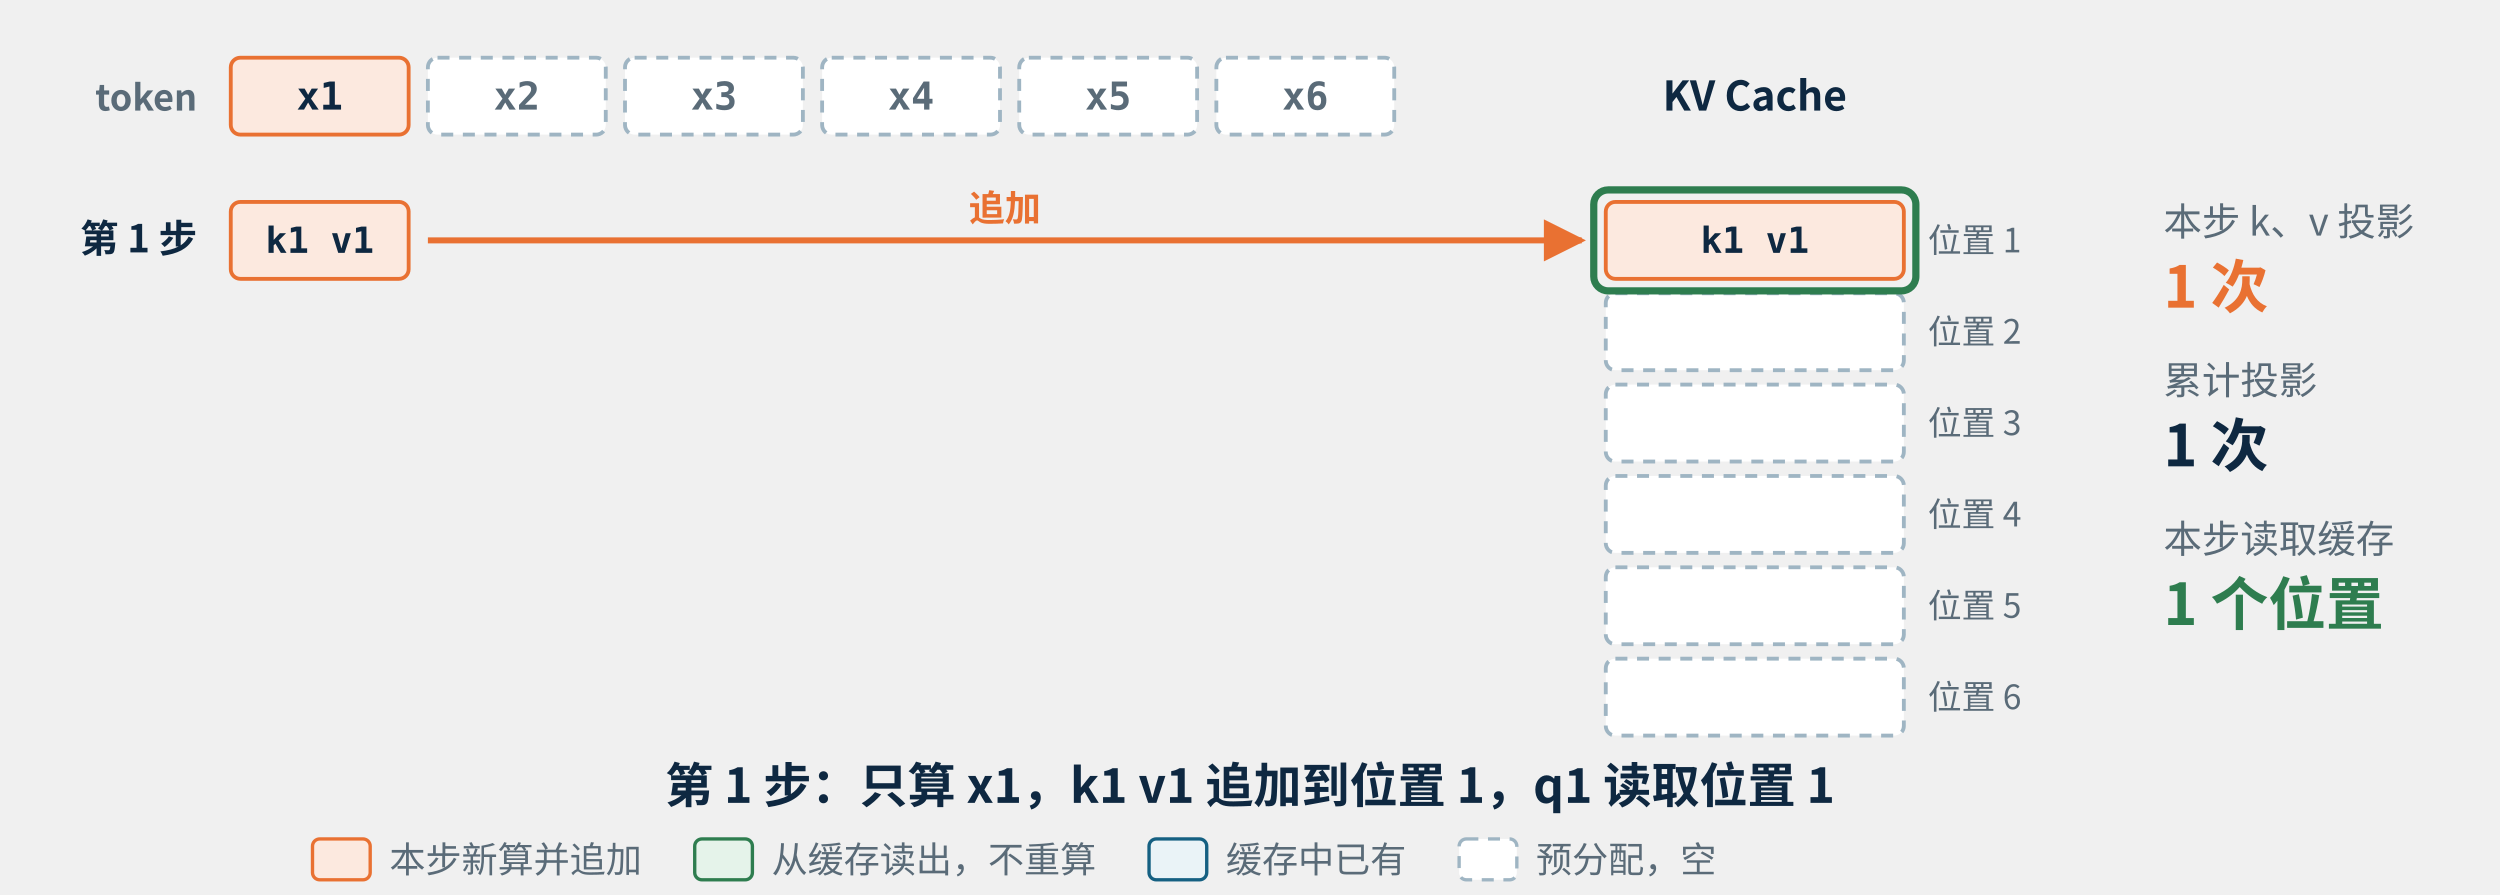
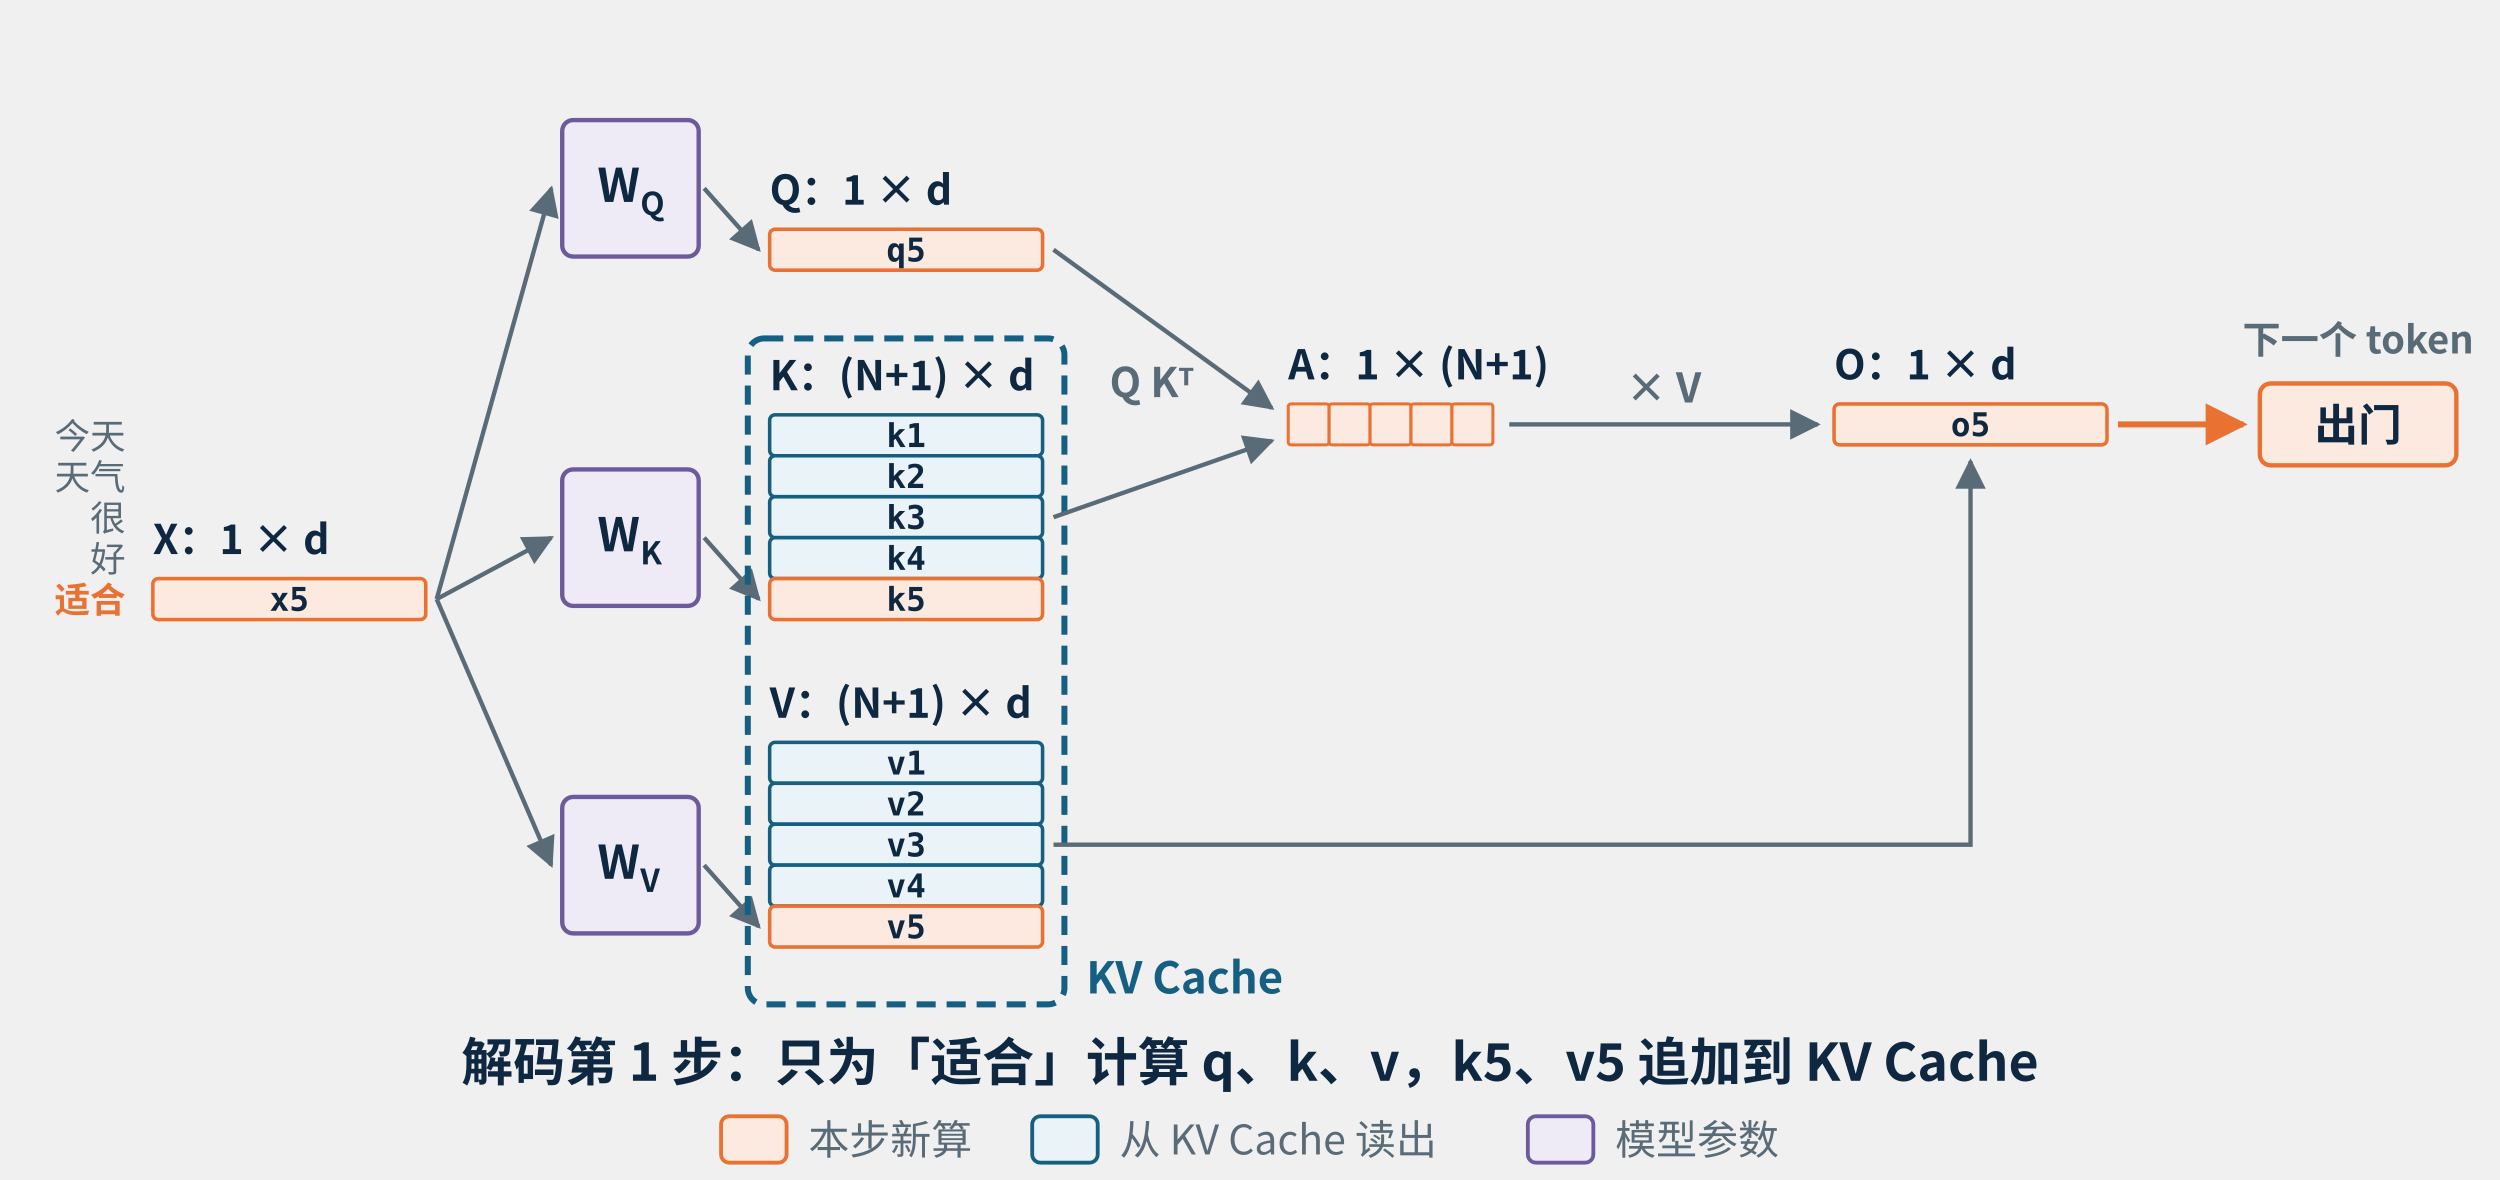
- <svg xmlns="http://www.w3.org/2000/svg" viewBox="0 0 1040 372" width="1040" height="372">
+ <svg xmlns="http://www.w3.org/2000/svg" viewBox="28 0 916 432" width="916" height="432">
  <defs>
    <marker id="ah-156082" viewBox="0 0 10 10" refX="9" refY="5" markerWidth="7" markerHeight="7" orient="auto-start-reverse">
      <path d="M0,0 L10,5 L0,10 z" fill="#156082" />
    </marker>
    <marker id="ah-e97132" viewBox="0 0 10 10" refX="9" refY="5" markerWidth="7" markerHeight="7" orient="auto-start-reverse">
      <path d="M0,0 L10,5 L0,10 z" fill="#e97132" />
    </marker>
    <marker id="ah-0e2841" viewBox="0 0 10 10" refX="9" refY="5" markerWidth="7" markerHeight="7" orient="auto-start-reverse">
      <path d="M0,0 L10,5 L0,10 z" fill="#0e2841" />
    </marker>
    <marker id="ah-2e7d4f" viewBox="0 0 10 10" refX="9" refY="5" markerWidth="7" markerHeight="7" orient="auto-start-reverse">
      <path d="M0,0 L10,5 L0,10 z" fill="#2e7d4f" />
    </marker>
    <marker id="ah-c0392b" viewBox="0 0 10 10" refX="9" refY="5" markerWidth="7" markerHeight="7" orient="auto-start-reverse">
      <path d="M0,0 L10,5 L0,10 z" fill="#c0392b" />
    </marker>
    <marker id="ah-5a6b78" viewBox="0 0 10 10" refX="9" refY="5" markerWidth="7" markerHeight="7" orient="auto-start-reverse">
      <path d="M0,0 L10,5 L0,10 z" fill="#5a6b78" />
    </marker>
    <marker id="ah-9fb5c3" viewBox="0 0 10 10" refX="9" refY="5" markerWidth="7" markerHeight="7" orient="auto-start-reverse">
      <path d="M0,0 L10,5 L0,10 z" fill="#9fb5c3" />
    </marker>
  </defs>
-   <text x="82.0" y="46.0" font-family="PingFang SC, Noto Sans CJK SC, Source Han Sans SC, sans-serif" font-size="15" font-weight="bold" fill="#5a6b78" text-anchor="end">token</text>
-   <rect x="96.0" y="24.0" width="74.0" height="32.0" rx="4" fill="#fce9df" stroke="#e97132" stroke-width="1.6" />
-   <text x="133.0" y="45.6" font-family="SFMono-Regular, Menlo, DejaVu Sans Mono, Consolas, monospace" font-size="16" font-weight="bold" fill="#0e2841" text-anchor="middle">x1</text>
-   <rect x="178.0" y="24.0" width="74.0" height="32.0" rx="4" fill="#ffffff" stroke="#9fb5c3" stroke-width="1.6" stroke-dasharray="5 4" />
-   <text x="215.0" y="45.6" font-family="SFMono-Regular, Menlo, DejaVu Sans Mono, Consolas, monospace" font-size="16" font-weight="bold" fill="#5a6b78" text-anchor="middle">x2</text>
-   <rect x="260.0" y="24.0" width="74.0" height="32.0" rx="4" fill="#ffffff" stroke="#9fb5c3" stroke-width="1.6" stroke-dasharray="5 4" />
-   <text x="297.0" y="45.6" font-family="SFMono-Regular, Menlo, DejaVu Sans Mono, Consolas, monospace" font-size="16" font-weight="bold" fill="#5a6b78" text-anchor="middle">x3</text>
-   <rect x="342.0" y="24.0" width="74.0" height="32.0" rx="4" fill="#ffffff" stroke="#9fb5c3" stroke-width="1.6" stroke-dasharray="5 4" />
-   <text x="379.0" y="45.6" font-family="SFMono-Regular, Menlo, DejaVu Sans Mono, Consolas, monospace" font-size="16" font-weight="bold" fill="#5a6b78" text-anchor="middle">x4</text>
-   <rect x="424.0" y="24.0" width="74.0" height="32.0" rx="4" fill="#ffffff" stroke="#9fb5c3" stroke-width="1.6" stroke-dasharray="5 4" />
-   <text x="461.0" y="45.6" font-family="SFMono-Regular, Menlo, DejaVu Sans Mono, Consolas, monospace" font-size="16" font-weight="bold" fill="#5a6b78" text-anchor="middle">x5</text>
-   <rect x="506.0" y="24.0" width="74.0" height="32.0" rx="4" fill="#ffffff" stroke="#9fb5c3" stroke-width="1.6" stroke-dasharray="5 4" />
-   <text x="543.0" y="45.6" font-family="SFMono-Regular, Menlo, DejaVu Sans Mono, Consolas, monospace" font-size="16" font-weight="bold" fill="#5a6b78" text-anchor="middle">x6</text>
-   <text x="82.0" y="105.0" font-family="PingFang SC, Noto Sans CJK SC, Source Han Sans SC, sans-serif" font-size="16" font-weight="bold" fill="#0e2841" text-anchor="end">第 1 步</text>
-   <rect x="96.0" y="84.0" width="74.0" height="32.0" rx="4" fill="#fce9df" stroke="#e97132" stroke-width="1.6" />
-   <text x="133.0" y="105.2" font-family="SFMono-Regular, Menlo, DejaVu Sans Mono, Consolas, monospace" font-size="15" font-weight="bold" fill="#0e2841" text-anchor="middle">k1 v1</text>
-   <text x="730.0" y="46.0" font-family="PingFang SC, Noto Sans CJK SC, Source Han Sans SC, sans-serif" font-size="17" font-weight="bold" fill="#0e2841" text-anchor="middle">KV Cache</text>
-   <rect x="668.0" y="84.0" width="124.0" height="32.0" rx="4" fill="#fce9df" stroke="#e97132" stroke-width="1.6" />
-   <text x="730.0" y="105.2" font-family="SFMono-Regular, Menlo, DejaVu Sans Mono, Consolas, monospace" font-size="15" font-weight="bold" fill="#0e2841" text-anchor="middle">k1 v1</text>
-   <text x="802.0" y="105.0" font-family="PingFang SC, Noto Sans CJK SC, Source Han Sans SC, sans-serif" font-size="14" font-weight="normal" fill="#5a6b78" text-anchor="start">位置 1</text>
-   <rect x="668.0" y="122.0" width="124.0" height="32.0" rx="4" fill="#ffffff" stroke="#9fb5c3" stroke-width="1.6" stroke-dasharray="5 4" />
-   <text x="802.0" y="143.0" font-family="PingFang SC, Noto Sans CJK SC, Source Han Sans SC, sans-serif" font-size="14" font-weight="normal" fill="#5a6b78" text-anchor="start">位置 2</text>
-   <rect x="668.0" y="160.0" width="124.0" height="32.0" rx="4" fill="#ffffff" stroke="#9fb5c3" stroke-width="1.6" stroke-dasharray="5 4" />
-   <text x="802.0" y="181.0" font-family="PingFang SC, Noto Sans CJK SC, Source Han Sans SC, sans-serif" font-size="14" font-weight="normal" fill="#5a6b78" text-anchor="start">位置 3</text>
-   <rect x="668.0" y="198.0" width="124.0" height="32.0" rx="4" fill="#ffffff" stroke="#9fb5c3" stroke-width="1.6" stroke-dasharray="5 4" />
-   <text x="802.0" y="219.0" font-family="PingFang SC, Noto Sans CJK SC, Source Han Sans SC, sans-serif" font-size="14" font-weight="normal" fill="#5a6b78" text-anchor="start">位置 4</text>
-   <rect x="668.0" y="236.0" width="124.0" height="32.0" rx="4" fill="#ffffff" stroke="#9fb5c3" stroke-width="1.6" stroke-dasharray="5 4" />
-   <text x="802.0" y="257.0" font-family="PingFang SC, Noto Sans CJK SC, Source Han Sans SC, sans-serif" font-size="14" font-weight="normal" fill="#5a6b78" text-anchor="start">位置 5</text>
-   <rect x="668.0" y="274.0" width="124.0" height="32.0" rx="4" fill="#ffffff" stroke="#9fb5c3" stroke-width="1.6" stroke-dasharray="5 4" />
-   <text x="802.0" y="295.0" font-family="PingFang SC, Noto Sans CJK SC, Source Han Sans SC, sans-serif" font-size="14" font-weight="normal" fill="#5a6b78" text-anchor="start">位置 6</text>
-   <rect x="663.0" y="79.0" width="134.0" height="42.0" rx="6" fill="none" stroke="#2e7d4f" stroke-width="3" />
-   <line x1="178.0" y1="100.0" x2="658.0" y2="100.0" stroke="#e97132" stroke-width="2.5" marker-end="url(#ah-e97132)" />
-   <text x="418.0" y="92.0" font-family="PingFang SC, Noto Sans CJK SC, Source Han Sans SC, sans-serif" font-size="15" font-weight="bold" fill="#e97132" text-anchor="middle">追加</text>
-   <text x="900.0" y="98.0" font-family="PingFang SC, Noto Sans CJK SC, Source Han Sans SC, sans-serif" font-size="16" font-weight="normal" fill="#5a6b78" text-anchor="start">本步 k、v 投影</text>
-   <text x="900.0" y="128.0" font-family="PingFang SC, Noto Sans CJK SC, Source Han Sans SC, sans-serif" font-size="24" font-weight="bold" fill="#e97132" text-anchor="start">1 次</text>
-   <text x="900.0" y="164.0" font-family="PingFang SC, Noto Sans CJK SC, Source Han Sans SC, sans-serif" font-size="16" font-weight="normal" fill="#5a6b78" text-anchor="start">累计投影</text>
-   <text x="900.0" y="194.0" font-family="PingFang SC, Noto Sans CJK SC, Source Han Sans SC, sans-serif" font-size="24" font-weight="bold" fill="#0e2841" text-anchor="start">1 次</text>
-   <text x="900.0" y="230.0" font-family="PingFang SC, Noto Sans CJK SC, Source Han Sans SC, sans-serif" font-size="16" font-weight="normal" fill="#5a6b78" text-anchor="start">本步读取缓存</text>
-   <text x="900.0" y="260.0" font-family="PingFang SC, Noto Sans CJK SC, Source Han Sans SC, sans-serif" font-size="24" font-weight="bold" fill="#2e7d4f" text-anchor="start">1 个位置</text>
-   <text x="520.0" y="334.0" font-family="PingFang SC, Noto Sans CJK SC, Source Han Sans SC, sans-serif" font-size="20" font-weight="bold" fill="#0e2841" text-anchor="middle">第 1 步：只算 x1，k1 v1 追加到位置 1，q1 读取位置 1</text>
-   <rect x="130.0" y="349.0" width="24.0" height="17.0" rx="3" fill="#fce9df" stroke="#e97132" stroke-width="1.4" />
-   <text x="162.0" y="363.0" font-family="PingFang SC, Noto Sans CJK SC, Source Han Sans SC, sans-serif" font-size="15" font-weight="normal" fill="#5a6b78" text-anchor="start">本步新算并追加</text>
-   <rect x="289.0" y="349.0" width="24.0" height="17.0" rx="3" fill="#e5f3ea" stroke="#2e7d4f" stroke-width="1.4" />
-   <text x="321.0" y="363.0" font-family="PingFang SC, Noto Sans CJK SC, Source Han Sans SC, sans-serif" font-size="15" font-weight="normal" fill="#5a6b78" text-anchor="start">从缓存读出，不重算</text>
-   <rect x="478.0" y="349.0" width="24.0" height="17.0" rx="3" fill="#eaf3f7" stroke="#156082" stroke-width="1.4" />
-   <text x="510.0" y="363.0" font-family="PingFang SC, Noto Sans CJK SC, Source Han Sans SC, sans-serif" font-size="15" font-weight="normal" fill="#5a6b78" text-anchor="start">缓存中已有</text>
-   <rect x="607.0" y="349.0" width="24.0" height="17.0" rx="3" fill="#ffffff" stroke="#9fb5c3" stroke-width="1.4" stroke-dasharray="5 4" />
-   <text x="639.0" y="363.0" font-family="PingFang SC, Noto Sans CJK SC, Source Han Sans SC, sans-serif" font-size="15" font-weight="normal" fill="#5a6b78" text-anchor="start">预分配，空</text>
+   <text x="84.0" y="203.0" font-family="PingFang SC, Noto Sans CJK SC, Source Han Sans SC, sans-serif" font-size="15" font-weight="bold" fill="#0e2841" text-anchor="start">X：1 × d</text>
+   <text x="74.0" y="164.5" font-family="PingFang SC, Noto Sans CJK SC, Source Han Sans SC, sans-serif" font-size="13" font-weight="normal" fill="#5a6b78" text-anchor="end">今天</text>
+   <text x="74.0" y="179.5" font-family="PingFang SC, Noto Sans CJK SC, Source Han Sans SC, sans-serif" font-size="13" font-weight="normal" fill="#5a6b78" text-anchor="end">天气</text>
+   <text x="74.0" y="194.5" font-family="PingFang SC, Noto Sans CJK SC, Source Han Sans SC, sans-serif" font-size="13" font-weight="normal" fill="#5a6b78" text-anchor="end">很</text>
+   <text x="74.0" y="209.5" font-family="PingFang SC, Noto Sans CJK SC, Source Han Sans SC, sans-serif" font-size="13" font-weight="normal" fill="#5a6b78" text-anchor="end">好</text>
+   <text x="74.0" y="224.5" font-family="PingFang SC, Noto Sans CJK SC, Source Han Sans SC, sans-serif" font-size="13" font-weight="bold" fill="#e97132" text-anchor="end">适合</text>
+   <rect x="84.0" y="212.0" width="100.0" height="15.0" rx="2" fill="#fce9df" stroke="#e97132" stroke-width="1.3" />
+   <text x="134.0" y="223.8" font-family="SFMono-Regular, Menlo, DejaVu Sans Mono, Consolas, monospace" font-size="12" font-weight="bold" fill="#0e2841" text-anchor="middle">x5</text>
+   <line x1="188.0" y1="219.5" x2="230.0" y2="69.0" stroke="#5a6b78" stroke-width="1.6" marker-end="url(#ah-5a6b78)" />
+   <rect x="234.0" y="44.0" width="50.0" height="50.0" rx="4" fill="#eeebf6" stroke="#6c5a9c" stroke-width="1.6" />
+   <text x="246.9" y="74.0" font-family="PingFang SC, Noto Sans CJK SC, Source Han Sans SC, sans-serif" font-size="17" font-weight="bold" fill="#0e2841" text-anchor="start">W</text>
+   <text x="262.6" y="78.8" font-family="PingFang SC, Noto Sans CJK SC, Source Han Sans SC, sans-serif" font-size="11.56" font-weight="bold" fill="#0e2841" text-anchor="start">Q</text>
+   <line x1="286.0" y1="69.0" x2="306.0" y2="91.5" stroke="#5a6b78" stroke-width="1.6" marker-end="url(#ah-5a6b78)" />
+   <text x="310.0" y="75.0" font-family="PingFang SC, Noto Sans CJK SC, Source Han Sans SC, sans-serif" font-size="15" font-weight="bold" fill="#0e2841" text-anchor="start">Q：1 × d</text>
+   <rect x="310.0" y="84.0" width="100.0" height="15.0" rx="2" fill="#fce9df" stroke="#e97132" stroke-width="1.3" />
+   <text x="360.0" y="95.8" font-family="SFMono-Regular, Menlo, DejaVu Sans Mono, Consolas, monospace" font-size="12" font-weight="bold" fill="#0e2841" text-anchor="middle">q5</text>
+   <line x1="188.0" y1="219.5" x2="230.0" y2="197.0" stroke="#5a6b78" stroke-width="1.6" marker-end="url(#ah-5a6b78)" />
+   <rect x="234.0" y="172.0" width="50.0" height="50.0" rx="4" fill="#eeebf6" stroke="#6c5a9c" stroke-width="1.6" />
+   <text x="246.9" y="202.0" font-family="PingFang SC, Noto Sans CJK SC, Source Han Sans SC, sans-serif" font-size="17" font-weight="bold" fill="#0e2841" text-anchor="start">W</text>
+   <text x="262.6" y="206.8" font-family="PingFang SC, Noto Sans CJK SC, Source Han Sans SC, sans-serif" font-size="11.56" font-weight="bold" fill="#0e2841" text-anchor="start">K</text>
+   <line x1="286.0" y1="197.0" x2="306.0" y2="219.5" stroke="#5a6b78" stroke-width="1.6" marker-end="url(#ah-5a6b78)" />
+   <text x="310.0" y="143.0" font-family="PingFang SC, Noto Sans CJK SC, Source Han Sans SC, sans-serif" font-size="15" font-weight="bold" fill="#0e2841" text-anchor="start">K：(N+1) × d</text>
+   <rect x="310.0" y="152.0" width="100.0" height="15.0" rx="2" fill="#eaf3f7" stroke="#156082" stroke-width="1.3" />
+   <text x="360.0" y="163.8" font-family="SFMono-Regular, Menlo, DejaVu Sans Mono, Consolas, monospace" font-size="12" font-weight="bold" fill="#0e2841" text-anchor="middle">k1</text>
+   <rect x="310.0" y="167.0" width="100.0" height="15.0" rx="2" fill="#eaf3f7" stroke="#156082" stroke-width="1.3" />
+   <text x="360.0" y="178.8" font-family="SFMono-Regular, Menlo, DejaVu Sans Mono, Consolas, monospace" font-size="12" font-weight="bold" fill="#0e2841" text-anchor="middle">k2</text>
+   <rect x="310.0" y="182.0" width="100.0" height="15.0" rx="2" fill="#eaf3f7" stroke="#156082" stroke-width="1.3" />
+   <text x="360.0" y="193.8" font-family="SFMono-Regular, Menlo, DejaVu Sans Mono, Consolas, monospace" font-size="12" font-weight="bold" fill="#0e2841" text-anchor="middle">k3</text>
+   <rect x="310.0" y="197.0" width="100.0" height="15.0" rx="2" fill="#eaf3f7" stroke="#156082" stroke-width="1.3" />
+   <text x="360.0" y="208.8" font-family="SFMono-Regular, Menlo, DejaVu Sans Mono, Consolas, monospace" font-size="12" font-weight="bold" fill="#0e2841" text-anchor="middle">k4</text>
+   <rect x="310.0" y="212.0" width="100.0" height="15.0" rx="2" fill="#fce9df" stroke="#e97132" stroke-width="1.3" />
+   <text x="360.0" y="223.8" font-family="SFMono-Regular, Menlo, DejaVu Sans Mono, Consolas, monospace" font-size="12" font-weight="bold" fill="#0e2841" text-anchor="middle">k5</text>
+   <line x1="188.0" y1="219.5" x2="230.0" y2="317.0" stroke="#5a6b78" stroke-width="1.6" marker-end="url(#ah-5a6b78)" />
+   <rect x="234.0" y="292.0" width="50.0" height="50.0" rx="4" fill="#eeebf6" stroke="#6c5a9c" stroke-width="1.6" />
+   <text x="246.9" y="322.0" font-family="PingFang SC, Noto Sans CJK SC, Source Han Sans SC, sans-serif" font-size="17" font-weight="bold" fill="#0e2841" text-anchor="start">W</text>
+   <text x="262.6" y="326.8" font-family="PingFang SC, Noto Sans CJK SC, Source Han Sans SC, sans-serif" font-size="11.56" font-weight="bold" fill="#0e2841" text-anchor="start">V</text>
+   <line x1="286.0" y1="317.0" x2="306.0" y2="339.5" stroke="#5a6b78" stroke-width="1.6" marker-end="url(#ah-5a6b78)" />
+   <text x="310.0" y="263.0" font-family="PingFang SC, Noto Sans CJK SC, Source Han Sans SC, sans-serif" font-size="15" font-weight="bold" fill="#0e2841" text-anchor="start">V：(N+1) × d</text>
+   <rect x="310.0" y="272.0" width="100.0" height="15.0" rx="2" fill="#eaf3f7" stroke="#156082" stroke-width="1.3" />
+   <text x="360.0" y="283.8" font-family="SFMono-Regular, Menlo, DejaVu Sans Mono, Consolas, monospace" font-size="12" font-weight="bold" fill="#0e2841" text-anchor="middle">v1</text>
+   <rect x="310.0" y="287.0" width="100.0" height="15.0" rx="2" fill="#eaf3f7" stroke="#156082" stroke-width="1.3" />
+   <text x="360.0" y="298.8" font-family="SFMono-Regular, Menlo, DejaVu Sans Mono, Consolas, monospace" font-size="12" font-weight="bold" fill="#0e2841" text-anchor="middle">v2</text>
+   <rect x="310.0" y="302.0" width="100.0" height="15.0" rx="2" fill="#eaf3f7" stroke="#156082" stroke-width="1.3" />
+   <text x="360.0" y="313.8" font-family="SFMono-Regular, Menlo, DejaVu Sans Mono, Consolas, monospace" font-size="12" font-weight="bold" fill="#0e2841" text-anchor="middle">v3</text>
+   <rect x="310.0" y="317.0" width="100.0" height="15.0" rx="2" fill="#eaf3f7" stroke="#156082" stroke-width="1.3" />
+   <text x="360.0" y="328.8" font-family="SFMono-Regular, Menlo, DejaVu Sans Mono, Consolas, monospace" font-size="12" font-weight="bold" fill="#0e2841" text-anchor="middle">v4</text>
+   <rect x="310.0" y="332.0" width="100.0" height="15.0" rx="2" fill="#fce9df" stroke="#e97132" stroke-width="1.3" />
+   <text x="360.0" y="343.8" font-family="SFMono-Regular, Menlo, DejaVu Sans Mono, Consolas, monospace" font-size="12" font-weight="bold" fill="#0e2841" text-anchor="middle">v5</text>
+   <rect x="302.0" y="124.0" width="116.0" height="244.0" rx="6" fill="none" stroke="#156082" stroke-width="2.2" stroke-dasharray="7 4" />
+   <text x="426.0" y="364.0" font-family="PingFang SC, Noto Sans CJK SC, Source Han Sans SC, sans-serif" font-size="16" font-weight="bold" fill="#156082" text-anchor="start">KV Cache</text>
+   <line x1="414.0" y1="91.5" x2="494.0" y2="149.5" stroke="#5a6b78" stroke-width="1.6" marker-end="url(#ah-5a6b78)" />
+   <line x1="414.0" y1="189.5" x2="494.0" y2="161.5" stroke="#5a6b78" stroke-width="1.6" marker-end="url(#ah-5a6b78)" />
+   <text x="450.0" y="145.5" font-family="PingFang SC, Noto Sans CJK SC, Source Han Sans SC, sans-serif" font-size="15" font-weight="bold" fill="#5a6b78" text-anchor="middle">Q Kᵀ</text>
+   <text x="500.0" y="139.0" font-family="PingFang SC, Noto Sans CJK SC, Source Han Sans SC, sans-serif" font-size="15" font-weight="bold" fill="#0e2841" text-anchor="start">A：1 × (N+1)</text>
+   <rect x="500.0" y="148.0" width="15.0" height="15.0" rx="1" fill="#fce9df" stroke="#e97132" stroke-width="1.1" />
+   <rect x="515.0" y="148.0" width="15.0" height="15.0" rx="1" fill="#fce9df" stroke="#e97132" stroke-width="1.1" />
+   <rect x="530.0" y="148.0" width="15.0" height="15.0" rx="1" fill="#fce9df" stroke="#e97132" stroke-width="1.1" />
+   <rect x="545.0" y="148.0" width="15.0" height="15.0" rx="1" fill="#fce9df" stroke="#e97132" stroke-width="1.1" />
+   <rect x="560.0" y="148.0" width="15.0" height="15.0" rx="1" fill="#fce9df" stroke="#e97132" stroke-width="1.1" />
+   <line x1="581.0" y1="155.5" x2="694.0" y2="155.5" stroke="#5a6b78" stroke-width="1.6" marker-end="url(#ah-5a6b78)" />
+   <text x="637.5" y="147.5" font-family="PingFang SC, Noto Sans CJK SC, Source Han Sans SC, sans-serif" font-size="15" font-weight="bold" fill="#5a6b78" text-anchor="middle">× V</text>
+   <path d="M 414.0 309.5 L 750.0 309.5 L 750.0 169.0" fill="none" stroke="#5a6b78" stroke-width="1.6" marker-end="url(#ah-5a6b78)" />
+   <text x="700.0" y="139.0" font-family="PingFang SC, Noto Sans CJK SC, Source Han Sans SC, sans-serif" font-size="15" font-weight="bold" fill="#0e2841" text-anchor="start">O：1 × d</text>
+   <rect x="700.0" y="148.0" width="100.0" height="15.0" rx="2" fill="#fce9df" stroke="#e97132" stroke-width="1.3" />
+   <text x="750.0" y="159.8" font-family="SFMono-Regular, Menlo, DejaVu Sans Mono, Consolas, monospace" font-size="12" font-weight="bold" fill="#0e2841" text-anchor="middle">o5</text>
+   <line x1="804.0" y1="155.5" x2="850.0" y2="155.5" stroke="#e97132" stroke-width="2.2" marker-end="url(#ah-e97132)" />
+   <rect x="856.0" y="140.5" width="72.0" height="30.0" rx="4" fill="#fce9df" stroke="#e97132" stroke-width="1.6" />
+   <text x="892.0" y="161.5" font-family="PingFang SC, Noto Sans CJK SC, Source Han Sans SC, sans-serif" font-size="16" font-weight="bold" fill="#0e2841" text-anchor="middle">出门</text>
+   <text x="892.0" y="129.5" font-family="PingFang SC, Noto Sans CJK SC, Source Han Sans SC, sans-serif" font-size="14" font-weight="bold" fill="#5a6b78" text-anchor="middle">下一个 token</text>
+   <text x="486.0" y="396.0" font-family="PingFang SC, Noto Sans CJK SC, Source Han Sans SC, sans-serif" font-size="19" font-weight="bold" fill="#0e2841" text-anchor="middle">解码第 1 步：只为「适合」计算 q、k、v，k5、v5 追加到 KV Cache</text>
+   <rect x="292.2" y="409.0" width="24.0" height="17.0" rx="3" fill="#fce9df" stroke="#e97132" stroke-width="1.4" />
+   <text x="324.2" y="423.0" font-family="PingFang SC, Noto Sans CJK SC, Source Han Sans SC, sans-serif" font-size="15" font-weight="normal" fill="#5a6b78" text-anchor="start">本步新算</text>
+   <rect x="406.2" y="409.0" width="24.0" height="17.0" rx="3" fill="#eaf3f7" stroke="#156082" stroke-width="1.4" />
+   <text x="438.2" y="423.0" font-family="PingFang SC, Noto Sans CJK SC, Source Han Sans SC, sans-serif" font-size="15" font-weight="normal" fill="#5a6b78" text-anchor="start">从 KV Cache 读出</text>
+   <rect x="587.8" y="409.0" width="24.0" height="17.0" rx="3" fill="#eeebf6" stroke="#6c5a9c" stroke-width="1.4" />
+   <text x="619.8" y="423.0" font-family="PingFang SC, Noto Sans CJK SC, Source Han Sans SC, sans-serif" font-size="15" font-weight="normal" fill="#5a6b78" text-anchor="start">模型参数</text>
</svg>
